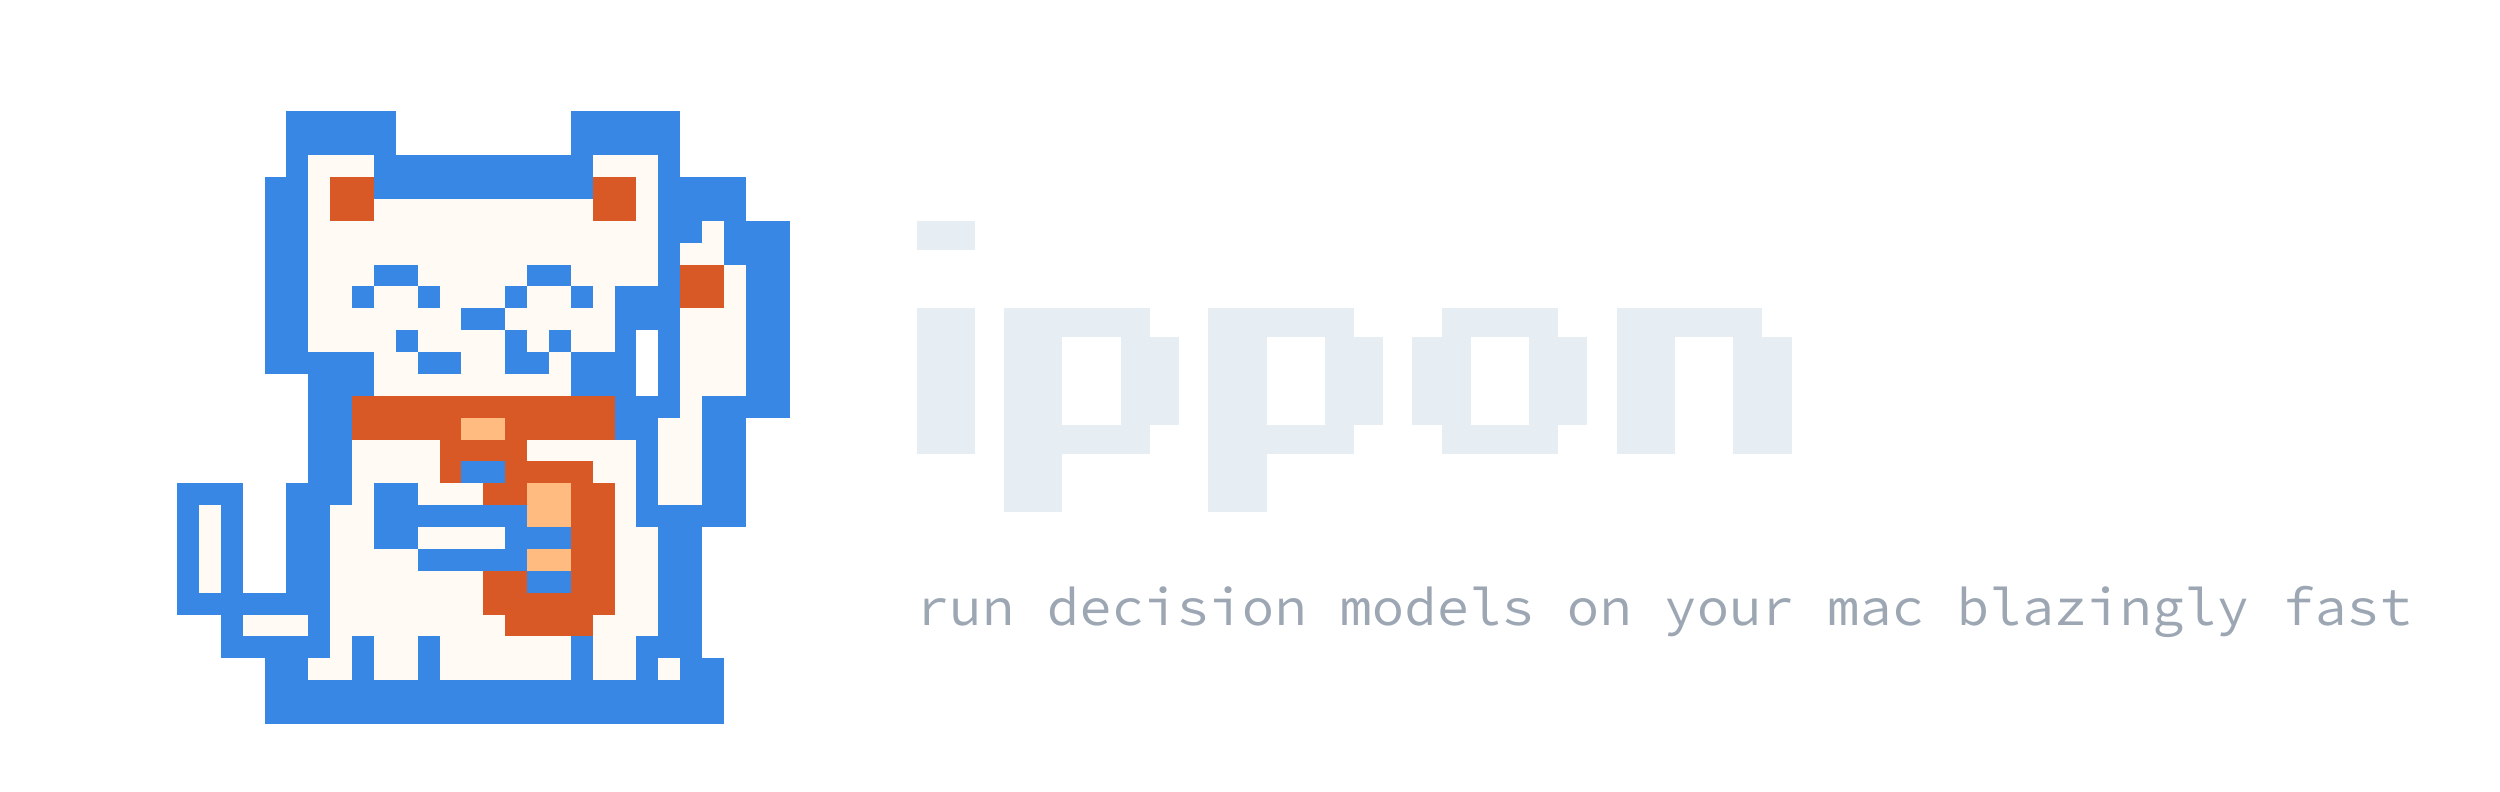
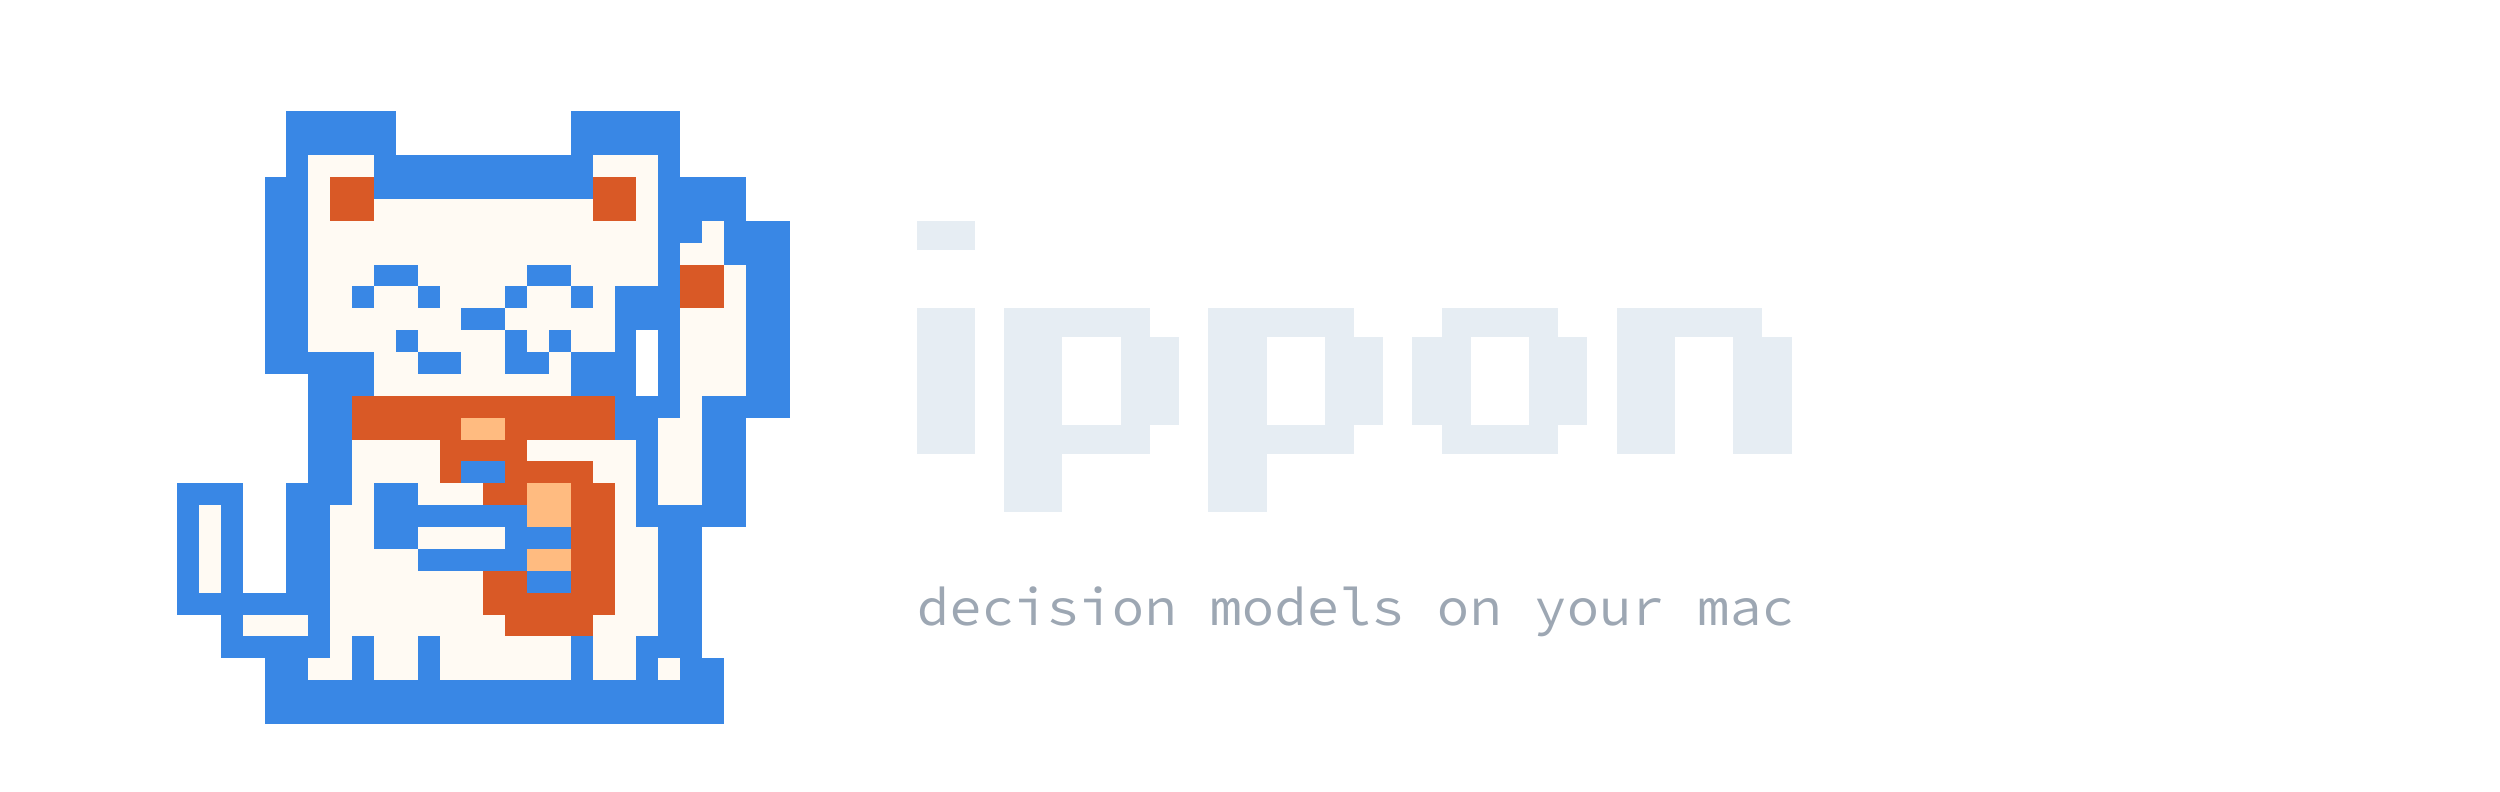
- <svg xmlns="http://www.w3.org/2000/svg" viewBox="0 0 1200 380" width="1200" height="380" role="img" aria-label="ippon: run decision models on your mac blazingly fast">
+ <svg xmlns="http://www.w3.org/2000/svg" viewBox="0 0 1200 380" width="1200" height="380" role="img" aria-label="ippon: decision models on your mac">
  <g transform="translate(64 22)">
    <g transform="scale(10.5)" shape-rendering="crispEdges">
      <g>
        <animateTransform attributeName="transform" type="rotate" values="0 16 30;0 16 30;-5 16 30;4 16 30;-2 16 30;0 16 30" keyTimes="0;0.7;0.78;0.86;0.93;1" dur="3.2s" repeatCount="indefinite" />
        <g fill="#3987e5">
          <path d="M7 3h5v2h8V3h5v10h-2v3h1v-5h-1V8h2V6h3v2h2v9h-2v5h-2v6h1v3H6v-3H4v-2H2v-6h3v5h2v-5h1v-5H6V6h1z" />
        </g>
        <g fill="#fffaf3">
          <path d="M8 5h3v2h10V5h3v6h-2v3h-2v2h-9v-2H8z" />
          <path d="M10 18h13v4h1v6h1v1H8v-1h1v-7h1z" />
          <path d="M25 9h1V8h1v2h1v6h-2v5h-2v-4h1z" />
          <rect x="3" y="21" width="1" height="4" />
          <rect x="5" y="26" width="3" height="1" />
        </g>
        <g fill="#d95926">
          <rect x="9" y="6" width="2" height="2" />
          <rect x="21" y="6" width="2" height="2" />
          <rect x="10" y="16" width="12" height="2" />
          <path d="M17 19h4v1h1v6h-1v1h-4v-1h-1v-6h1z" />
          <rect x="14" y="17" width="4" height="3" />
          <rect x="25" y="10" width="2" height="2" />
        </g>
        <g fill="#ffbb80">
          <rect x="18" y="20" width="2" height="5" />
          <rect x="15" y="17" width="2" height="1" />
        </g>
        <g fill="#3987e5">
          <path d="M10 11h1v-1h2v1h1v1h-1v-1h-2v1h-1z M17 11h1v-1h2v1h1v1h-1v-1h-2v1h-1z" />
          <rect x="15" y="12" width="2" height="1" />
          <path d="M14 14h1v1h-2v-1h-1v-1h1v1z M17 13h1v1h1v-1h1v1h-1v1h-2z" />
          <rect x="15" y="19" width="2" height="1" />
          <path d="M11 20h2v1h5v3h-5v-1h-2z" />
          <rect x="18" y="22" width="2" height="1" />
          <rect x="18" y="24" width="2" height="1" />
          <rect x="10" y="27" width="1" height="2" />
          <rect x="13" y="27" width="1" height="2" />
          <rect x="20" y="27" width="1" height="2" />
          <rect x="23" y="27" width="1" height="2" />
        </g>
        <rect x="13" y="22" width="4" height="1" fill="#fffaf3" />
      </g>
    </g>
  </g>
  <path transform="translate(440 106)" fill="#e6edf3" shape-rendering="crispEdges" d="M0 0h14v14h-14zM14 0h14v14h-14zM0 42h14v14h-14zM14 42h14v14h-14zM42 42h14v14h-14zM56 42h14v14h-14zM70 42h14v14h-14zM84 42h14v14h-14zM98 42h14v14h-14zM140 42h14v14h-14zM154 42h14v14h-14zM168 42h14v14h-14zM182 42h14v14h-14zM196 42h14v14h-14zM252 42h14v14h-14zM266 42h14v14h-14zM280 42h14v14h-14zM294 42h14v14h-14zM336 42h14v14h-14zM350 42h14v14h-14zM364 42h14v14h-14zM378 42h14v14h-14zM392 42h14v14h-14zM0 56h14v14h-14zM14 56h14v14h-14zM42 56h14v14h-14zM56 56h14v14h-14zM98 56h14v14h-14zM112 56h14v14h-14zM140 56h14v14h-14zM154 56h14v14h-14zM196 56h14v14h-14zM210 56h14v14h-14zM238 56h14v14h-14zM252 56h14v14h-14zM294 56h14v14h-14zM308 56h14v14h-14zM336 56h14v14h-14zM350 56h14v14h-14zM392 56h14v14h-14zM406 56h14v14h-14zM0 70h14v14h-14zM14 70h14v14h-14zM42 70h14v14h-14zM56 70h14v14h-14zM98 70h14v14h-14zM112 70h14v14h-14zM140 70h14v14h-14zM154 70h14v14h-14zM196 70h14v14h-14zM210 70h14v14h-14zM238 70h14v14h-14zM252 70h14v14h-14zM294 70h14v14h-14zM308 70h14v14h-14zM336 70h14v14h-14zM350 70h14v14h-14zM392 70h14v14h-14zM406 70h14v14h-14zM0 84h14v14h-14zM14 84h14v14h-14zM42 84h14v14h-14zM56 84h14v14h-14zM98 84h14v14h-14zM112 84h14v14h-14zM140 84h14v14h-14zM154 84h14v14h-14zM196 84h14v14h-14zM210 84h14v14h-14zM238 84h14v14h-14zM252 84h14v14h-14zM294 84h14v14h-14zM308 84h14v14h-14zM336 84h14v14h-14zM350 84h14v14h-14zM392 84h14v14h-14zM406 84h14v14h-14zM0 98h14v14h-14zM14 98h14v14h-14zM42 98h14v14h-14zM56 98h14v14h-14zM70 98h14v14h-14zM84 98h14v14h-14zM98 98h14v14h-14zM140 98h14v14h-14zM154 98h14v14h-14zM168 98h14v14h-14zM182 98h14v14h-14zM196 98h14v14h-14zM252 98h14v14h-14zM266 98h14v14h-14zM280 98h14v14h-14zM294 98h14v14h-14zM336 98h14v14h-14zM350 98h14v14h-14zM392 98h14v14h-14zM406 98h14v14h-14zM42 112h14v14h-14zM56 112h14v14h-14zM140 112h14v14h-14zM154 112h14v14h-14zM42 126h14v14h-14zM56 126h14v14h-14zM140 126h14v14h-14zM154 126h14v14h-14z" />
-   <path transform="translate(440 300)" fill="#9da7b3" d="M3.789 0.0V-12.638H5.565L5.755 -9.652H5.826Q6.811 -11.182 8.265 -12.066Q9.719 -12.95 11.455 -12.95Q12.168 -12.95 12.773 -12.832Q13.379 -12.714 13.958 -12.43L13.468 -10.593Q12.814 -10.824 12.344 -10.923Q11.875 -11.022 11.14 -11.022Q9.71 -11.022 8.388 -10.203Q7.066 -9.384 5.927 -7.401V0.0ZM21.986 0.312Q19.736 0.312 18.675 -0.991Q17.615 -2.295 17.615 -4.795V-12.638H19.753V-5.071Q19.753 -3.272 20.422 -2.409Q21.091 -1.545 22.665 -1.545Q23.763 -1.545 24.665 -2.095Q25.567 -2.644 26.603 -3.872V-12.638H28.742V0.0H26.975L26.795 -2.209H26.691Q25.737 -1.109 24.599 -0.398Q23.462 0.312 21.986 0.312ZM33.62 0.0V-12.638H35.387L35.567 -10.487H35.671Q36.665 -11.537 37.805 -12.244Q38.945 -12.95 40.424 -12.95Q42.664 -12.95 43.734 -11.647Q44.804 -10.344 44.804 -7.844V0.0H42.666V-7.567Q42.666 -9.366 41.988 -10.23Q41.309 -11.094 39.745 -11.094Q38.628 -11.094 37.749 -10.53Q36.87 -9.966 35.758 -8.824V0.0ZM69.435 0.312Q66.982 0.312 65.467 -1.422Q63.952 -3.157 63.952 -6.303Q63.952 -8.353 64.77 -9.841Q65.587 -11.329 66.901 -12.14Q68.215 -12.95 69.698 -12.95Q70.837 -12.95 71.749 -12.522Q72.661 -12.094 73.48 -11.322H73.551L73.442 -13.654V-18.523H75.58V0.0H73.813L73.633 -1.656H73.562Q72.787 -0.858 71.709 -0.273Q70.632 0.312 69.435 0.312ZM69.899 -1.488Q70.823 -1.488 71.712 -1.962Q72.601 -2.436 73.442 -3.377V-9.672Q72.591 -10.48 71.768 -10.816Q70.945 -11.151 70.115 -11.151Q69.027 -11.151 68.127 -10.548Q67.227 -9.945 66.694 -8.853Q66.162 -7.762 66.162 -6.322Q66.162 -4.054 67.155 -2.771Q68.148 -1.488 69.899 -1.488ZM86.58 0.312Q84.682 0.312 83.135 -0.468Q81.588 -1.248 80.678 -2.743Q79.768 -4.238 79.768 -6.344Q79.768 -8.398 80.678 -9.88Q81.588 -11.362 83.057 -12.155Q84.526 -12.948 86.216 -12.948Q88.036 -12.948 89.323 -12.207Q90.61 -11.466 91.299 -10.14Q91.988 -8.814 91.988 -7.02Q91.988 -6.656 91.962 -6.318Q91.936 -5.98 91.884 -5.72H81.198V-7.384H90.61L90.064 -6.786Q90.064 -9.022 89.037 -10.14Q88.01 -11.258 86.268 -11.258Q85.098 -11.258 84.097 -10.686Q83.096 -10.114 82.498 -9.022Q81.9 -7.93 81.9 -6.344Q81.9 -4.706 82.55 -3.614Q83.2 -2.522 84.318 -1.963Q85.436 -1.404 86.84 -1.404Q87.984 -1.404 88.907 -1.729Q89.83 -2.054 90.688 -2.6L91.468 -1.196Q90.532 -0.572 89.323 -0.13Q88.114 0.312 86.58 0.312ZM102.591 0.312Q100.619 0.312 99.05 -0.469Q97.481 -1.251 96.577 -2.731Q95.672 -4.211 95.672 -6.303Q95.672 -8.412 96.64 -9.9Q97.607 -11.388 99.209 -12.169Q100.812 -12.95 102.715 -12.95Q104.282 -12.95 105.421 -12.409Q106.56 -11.867 107.333 -11.103L106.258 -9.727Q105.481 -10.402 104.647 -10.786Q103.813 -11.17 102.811 -11.17Q101.356 -11.17 100.24 -10.558Q99.125 -9.946 98.503 -8.849Q97.882 -7.751 97.882 -6.303Q97.882 -4.855 98.49 -3.765Q99.099 -2.676 100.2 -2.072Q101.301 -1.468 102.753 -1.468Q103.929 -1.468 104.903 -1.93Q105.876 -2.391 106.658 -3.053L107.604 -1.659Q106.573 -0.736 105.289 -0.212Q104.006 0.312 102.591 0.312ZM117.416 0.0V-10.894H111.54V-12.636H119.548V0.0ZM118.243 -15.294Q117.52 -15.294 117.027 -15.746Q116.533 -16.198 116.533 -16.941Q116.533 -17.7 117.027 -18.153Q117.52 -18.607 118.243 -18.607Q118.981 -18.607 119.467 -18.153Q119.952 -17.7 119.952 -16.941Q119.952 -16.198 119.467 -15.746Q118.981 -15.294 118.243 -15.294ZM132.866 0.312Q131.021 0.312 129.412 -0.281Q127.803 -0.874 126.653 -1.664L127.638 -3.073Q128.728 -2.295 130.05 -1.824Q131.371 -1.354 133.128 -1.354Q134.726 -1.354 135.522 -1.944Q136.318 -2.535 136.318 -3.317Q136.318 -3.682 136.175 -4.003Q136.032 -4.323 135.633 -4.604Q135.234 -4.886 134.45 -5.142Q133.665 -5.399 132.373 -5.663Q129.909 -6.179 128.664 -7.066Q127.42 -7.954 127.42 -9.363Q127.42 -10.893 128.751 -11.922Q130.083 -12.95 132.687 -12.95Q134.123 -12.95 135.475 -12.472Q136.828 -11.994 137.769 -11.328L136.746 -9.957Q135.864 -10.572 134.78 -10.928Q133.696 -11.285 132.501 -11.285Q131.412 -11.285 130.776 -11.034Q130.14 -10.784 129.856 -10.368Q129.572 -9.953 129.572 -9.472Q129.572 -8.662 130.449 -8.21Q131.327 -7.758 133.262 -7.345Q135.36 -6.903 136.489 -6.364Q137.619 -5.825 138.045 -5.124Q138.47 -4.422 138.47 -3.445Q138.47 -2.42 137.823 -1.569Q137.176 -0.717 135.924 -0.202Q134.672 0.312 132.866 0.312ZM148.616 0.0V-10.894H142.74V-12.636H150.748V0.0ZM149.443 -15.294Q148.72 -15.294 148.227 -15.746Q147.733 -16.198 147.733 -16.941Q147.733 -17.7 148.227 -18.153Q148.72 -18.607 149.443 -18.607Q150.181 -18.607 150.667 -18.153Q151.152 -17.7 151.152 -16.941Q151.152 -16.198 150.667 -15.746Q150.181 -15.294 149.443 -15.294ZM163.8 0.312Q162.133 0.312 160.714 -0.469Q159.295 -1.251 158.424 -2.731Q157.552 -4.211 157.552 -6.303Q157.552 -8.412 158.424 -9.9Q159.295 -11.388 160.714 -12.169Q162.133 -12.95 163.8 -12.95Q165.467 -12.95 166.886 -12.169Q168.305 -11.388 169.176 -9.9Q170.048 -8.412 170.048 -6.303Q170.048 -4.211 169.176 -2.731Q168.305 -1.251 166.886 -0.469Q165.467 0.312 163.8 0.312ZM163.8 -1.468Q165.014 -1.468 165.926 -2.072Q166.837 -2.676 167.338 -3.765Q167.838 -4.855 167.838 -6.303Q167.838 -7.751 167.338 -8.849Q166.837 -9.946 165.926 -10.558Q165.014 -11.17 163.8 -11.17Q162.586 -11.17 161.682 -10.558Q160.779 -9.946 160.27 -8.849Q159.762 -7.751 159.762 -6.303Q159.762 -4.855 160.27 -3.765Q160.779 -2.676 161.682 -2.072Q162.586 -1.468 163.8 -1.468ZM174.02 0.0V-12.638H175.787L175.967 -10.487H176.071Q177.065 -11.537 178.205 -12.244Q179.345 -12.95 180.824 -12.95Q183.064 -12.95 184.134 -11.647Q185.204 -10.344 185.204 -7.844V0.0H183.066V-7.567Q183.066 -9.366 182.388 -10.23Q181.709 -11.094 180.145 -11.094Q179.028 -11.094 178.149 -10.53Q177.27 -9.966 176.158 -8.824V0.0ZM204.308 0.0V-12.636H206.024L206.206 -10.972H206.258Q206.752 -11.856 207.402 -12.402Q208.052 -12.948 209.144 -12.948Q210.08 -12.948 210.678 -12.402Q211.276 -11.856 211.536 -10.764Q212.082 -11.778 212.745 -12.363Q213.408 -12.948 214.5 -12.948Q215.826 -12.948 216.567 -11.947Q217.308 -10.946 217.308 -9.048V0.0H215.176V-8.892Q215.176 -11.102 213.824 -11.102Q213.174 -11.102 212.745 -10.621Q212.316 -10.14 211.796 -9.152V0.0H209.82V-8.892Q209.82 -9.984 209.521 -10.543Q209.222 -11.102 208.52 -11.102Q207.87 -11.102 207.389 -10.621Q206.908 -10.14 206.44 -9.152V0.0ZM226.2 0.312Q224.533 0.312 223.114 -0.469Q221.695 -1.251 220.824 -2.731Q219.952 -4.211 219.952 -6.303Q219.952 -8.412 220.824 -9.9Q221.695 -11.388 223.114 -12.169Q224.533 -12.95 226.2 -12.95Q227.867 -12.95 229.286 -12.169Q230.705 -11.388 231.576 -9.9Q232.448 -8.412 232.448 -6.303Q232.448 -4.211 231.576 -2.731Q230.705 -1.251 229.286 -0.469Q227.867 0.312 226.2 0.312ZM226.2 -1.468Q227.414 -1.468 228.326 -2.072Q229.237 -2.676 229.738 -3.765Q230.238 -4.855 230.238 -6.303Q230.238 -7.751 229.738 -8.849Q229.237 -9.946 228.326 -10.558Q227.414 -11.17 226.2 -11.17Q224.986 -11.17 224.082 -10.558Q223.179 -9.946 222.67 -8.849Q222.162 -7.751 222.162 -6.303Q222.162 -4.855 222.67 -3.765Q223.179 -2.676 224.082 -2.072Q224.986 -1.468 226.2 -1.468ZM241.035 0.312Q238.582 0.312 237.067 -1.422Q235.552 -3.157 235.552 -6.303Q235.552 -8.353 236.37 -9.841Q237.187 -11.329 238.501 -12.14Q239.815 -12.95 241.298 -12.95Q242.437 -12.95 243.349 -12.522Q244.261 -12.094 245.08 -11.322H245.151L245.042 -13.654V-18.523H247.18V0.0H245.413L245.233 -1.656H245.162Q244.387 -0.858 243.309 -0.273Q242.232 0.312 241.035 0.312ZM241.499 -1.488Q242.423 -1.488 243.312 -1.962Q244.201 -2.436 245.042 -3.377V-9.672Q244.191 -10.48 243.368 -10.816Q242.545 -11.151 241.715 -11.151Q240.627 -11.151 239.727 -10.548Q238.827 -9.945 238.294 -8.853Q237.762 -7.762 237.762 -6.322Q237.762 -4.054 238.755 -2.771Q239.748 -1.488 241.499 -1.488ZM258.18 0.312Q256.282 0.312 254.735 -0.468Q253.188 -1.248 252.278 -2.743Q251.368 -4.238 251.368 -6.344Q251.368 -8.398 252.278 -9.88Q253.188 -11.362 254.657 -12.155Q256.126 -12.948 257.816 -12.948Q259.636 -12.948 260.923 -12.207Q262.21 -11.466 262.899 -10.14Q263.588 -8.814 263.588 -7.02Q263.588 -6.656 263.562 -6.318Q263.536 -5.98 263.484 -5.72H252.798V-7.384H262.21L261.664 -6.786Q261.664 -9.022 260.637 -10.14Q259.61 -11.258 257.868 -11.258Q256.698 -11.258 255.697 -10.686Q254.696 -10.114 254.098 -9.022Q253.5 -7.93 253.5 -6.344Q253.5 -4.706 254.15 -3.614Q254.8 -2.522 255.918 -1.963Q257.036 -1.404 258.44 -1.404Q259.584 -1.404 260.507 -1.729Q261.43 -2.054 262.288 -2.6L263.068 -1.196Q262.132 -0.572 260.923 -0.13Q259.714 0.312 258.18 0.312ZM275.756 0.312Q273.754 0.312 272.688 -0.845Q271.622 -2.002 271.622 -4.238V-16.77H267.306V-18.512H273.754V-4.082Q273.754 -2.704 274.43 -2.08Q275.106 -1.456 276.224 -1.456Q276.77 -1.456 277.342 -1.599Q277.914 -1.742 278.616 -2.054L279.162 -0.442Q278.304 -0.13 277.55 0.091Q276.796 0.312 275.756 0.312ZM288.866 0.312Q287.021 0.312 285.412 -0.281Q283.803 -0.874 282.653 -1.664L283.638 -3.073Q284.728 -2.295 286.05 -1.824Q287.371 -1.354 289.128 -1.354Q290.726 -1.354 291.522 -1.944Q292.318 -2.535 292.318 -3.317Q292.318 -3.682 292.175 -4.003Q292.032 -4.323 291.633 -4.604Q291.234 -4.886 290.45 -5.142Q289.665 -5.399 288.373 -5.663Q285.909 -6.179 284.664 -7.066Q283.42 -7.954 283.42 -9.363Q283.42 -10.893 284.751 -11.922Q286.083 -12.95 288.687 -12.95Q290.123 -12.95 291.475 -12.472Q292.828 -11.994 293.769 -11.328L292.746 -9.957Q291.864 -10.572 290.78 -10.928Q289.696 -11.285 288.501 -11.285Q287.412 -11.285 286.776 -11.034Q286.14 -10.784 285.856 -10.368Q285.572 -9.953 285.572 -9.472Q285.572 -8.662 286.449 -8.21Q287.327 -7.758 289.262 -7.345Q291.36 -6.903 292.489 -6.364Q293.619 -5.825 294.045 -5.124Q294.47 -4.422 294.47 -3.445Q294.47 -2.42 293.823 -1.569Q293.176 -0.717 291.924 -0.202Q290.672 0.312 288.866 0.312ZM319.8 0.312Q318.133 0.312 316.714 -0.469Q315.295 -1.251 314.424 -2.731Q313.552 -4.211 313.552 -6.303Q313.552 -8.412 314.424 -9.9Q315.295 -11.388 316.714 -12.169Q318.133 -12.95 319.8 -12.95Q321.467 -12.95 322.886 -12.169Q324.305 -11.388 325.176 -9.9Q326.048 -8.412 326.048 -6.303Q326.048 -4.211 325.176 -2.731Q324.305 -1.251 322.886 -0.469Q321.467 0.312 319.8 0.312ZM319.8 -1.468Q321.014 -1.468 321.926 -2.072Q322.837 -2.676 323.338 -3.765Q323.838 -4.855 323.838 -6.303Q323.838 -7.751 323.338 -8.849Q322.837 -9.946 321.926 -10.558Q321.014 -11.17 319.8 -11.17Q318.586 -11.17 317.682 -10.558Q316.779 -9.946 316.27 -8.849Q315.762 -7.751 315.762 -6.303Q315.762 -4.855 316.27 -3.765Q316.779 -2.676 317.682 -2.072Q318.586 -1.468 319.8 -1.468ZM330.02 0.0V-12.638H331.787L331.967 -10.487H332.071Q333.065 -11.537 334.205 -12.244Q335.345 -12.95 336.824 -12.95Q339.064 -12.95 340.134 -11.647Q341.204 -10.344 341.204 -7.844V0.0H339.066V-7.567Q339.066 -9.366 338.388 -10.23Q337.709 -11.094 336.145 -11.094Q335.028 -11.094 334.149 -10.53Q333.27 -9.966 332.158 -8.824V0.0ZM362.211 5.447Q361.778 5.447 361.323 5.369Q360.869 5.291 360.542 5.187L360.993 3.483Q361.237 3.561 361.537 3.616Q361.836 3.672 362.127 3.672Q363.462 3.672 364.292 2.897Q365.123 2.122 365.596 0.958L365.969 0.025L360.081 -12.638H362.234L365.335 -5.642Q365.69 -4.804 366.091 -3.854Q366.492 -2.904 366.883 -1.986H366.987Q367.32 -2.875 367.676 -3.835Q368.033 -4.795 368.352 -5.642L371.095 -12.638H373.138L367.56 1.041Q367.097 2.29 366.393 3.289Q365.689 4.289 364.669 4.868Q363.648 5.447 362.211 5.447ZM382.2 0.312Q380.533 0.312 379.114 -0.469Q377.695 -1.251 376.824 -2.731Q375.952 -4.211 375.952 -6.303Q375.952 -8.412 376.824 -9.9Q377.695 -11.388 379.114 -12.169Q380.533 -12.95 382.2 -12.95Q383.867 -12.95 385.286 -12.169Q386.705 -11.388 387.576 -9.9Q388.448 -8.412 388.448 -6.303Q388.448 -4.211 387.576 -2.731Q386.705 -1.251 385.286 -0.469Q383.867 0.312 382.2 0.312ZM382.2 -1.468Q383.414 -1.468 384.326 -2.072Q385.237 -2.676 385.738 -3.765Q386.238 -4.855 386.238 -6.303Q386.238 -7.751 385.738 -8.849Q385.237 -9.946 384.326 -10.558Q383.414 -11.17 382.2 -11.17Q380.986 -11.17 380.082 -10.558Q379.179 -9.946 378.67 -8.849Q378.162 -7.751 378.162 -6.303Q378.162 -4.855 378.67 -3.765Q379.179 -2.676 380.082 -2.072Q380.986 -1.468 382.2 -1.468ZM396.386 0.312Q394.136 0.312 393.075 -0.991Q392.015 -2.295 392.015 -4.795V-12.638H394.153V-5.071Q394.153 -3.272 394.822 -2.409Q395.491 -1.545 397.065 -1.545Q398.163 -1.545 399.065 -2.095Q399.967 -2.644 401.003 -3.872V-12.638H403.142V0.0H401.375L401.195 -2.209H401.091Q400.137 -1.109 398.999 -0.398Q397.862 0.312 396.386 0.312ZM409.389 0.0V-12.638H411.165L411.355 -9.652H411.426Q412.411 -11.182 413.865 -12.066Q415.319 -12.95 417.055 -12.95Q417.768 -12.95 418.373 -12.832Q418.979 -12.714 419.558 -12.43L419.068 -10.593Q418.414 -10.824 417.944 -10.923Q417.475 -11.022 416.74 -11.022Q415.31 -11.022 413.988 -10.203Q412.666 -9.384 411.527 -7.401V0.0ZM438.308 0.0V-12.636H440.024L440.206 -10.972H440.258Q440.752 -11.856 441.402 -12.402Q442.052 -12.948 443.144 -12.948Q444.08 -12.948 444.678 -12.402Q445.276 -11.856 445.536 -10.764Q446.082 -11.778 446.745 -12.363Q447.408 -12.948 448.5 -12.948Q449.826 -12.948 450.567 -11.947Q451.308 -10.946 451.308 -9.048V0.0H449.176V-8.892Q449.176 -11.102 447.824 -11.102Q447.174 -11.102 446.745 -10.621Q446.316 -10.14 445.796 -9.152V0.0H443.82V-8.892Q443.82 -9.984 443.521 -10.543Q443.222 -11.102 442.52 -11.102Q441.87 -11.102 441.389 -10.621Q440.908 -10.14 440.44 -9.152V0.0ZM458.805 0.312Q457.617 0.312 456.64 -0.116Q455.663 -0.543 455.079 -1.346Q454.494 -2.149 454.494 -3.281Q454.494 -5.399 456.634 -6.507Q458.774 -7.615 463.663 -7.997Q463.635 -8.859 463.306 -9.585Q462.978 -10.312 462.256 -10.75Q461.534 -11.189 460.313 -11.189Q459.487 -11.189 458.694 -10.965Q457.9 -10.742 457.189 -10.388Q456.478 -10.034 455.879 -9.67L455.042 -11.136Q455.685 -11.55 456.575 -11.973Q457.466 -12.396 458.514 -12.673Q459.562 -12.95 460.671 -12.95Q462.402 -12.95 463.537 -12.305Q464.672 -11.66 465.237 -10.494Q465.802 -9.327 465.802 -7.754V0.0H464.035L463.855 -1.714H463.783Q462.739 -0.896 461.441 -0.292Q460.142 0.312 458.805 0.312ZM459.373 -1.411Q460.449 -1.411 461.517 -1.899Q462.585 -2.387 463.663 -3.286V-6.594Q460.96 -6.377 459.412 -5.954Q457.864 -5.531 457.226 -4.9Q456.589 -4.268 456.589 -3.432Q456.589 -2.718 456.983 -2.267Q457.378 -1.816 458.01 -1.614Q458.642 -1.411 459.373 -1.411ZM476.991 0.312Q475.019 0.312 473.45 -0.469Q471.881 -1.251 470.977 -2.731Q470.072 -4.211 470.072 -6.303Q470.072 -8.412 471.04 -9.9Q472.007 -11.388 473.609 -12.169Q475.212 -12.95 477.115 -12.95Q478.682 -12.95 479.821 -12.409Q480.96 -11.867 481.733 -11.103L480.658 -9.727Q479.881 -10.402 479.047 -10.786Q478.213 -11.17 477.211 -11.17Q475.756 -11.17 474.64 -10.558Q473.525 -9.946 472.903 -8.849Q472.282 -7.751 472.282 -6.303Q472.282 -4.855 472.89 -3.765Q473.499 -2.676 474.6 -2.072Q475.701 -1.468 477.153 -1.468Q478.329 -1.468 479.303 -1.93Q480.276 -2.391 481.058 -3.053L482.004 -1.659Q480.973 -0.736 479.689 -0.212Q478.406 0.312 476.991 0.312ZM507.529 0.312Q506.596 0.312 505.541 -0.142Q504.485 -0.595 503.6 -1.404H503.529L503.329 0.0H501.62V-18.523H503.758V-13.457L503.668 -11.026H503.739Q504.613 -11.897 505.745 -12.424Q506.878 -12.95 507.992 -12.95Q509.709 -12.95 510.874 -12.156Q512.04 -11.362 512.644 -9.917Q513.248 -8.473 513.248 -6.52Q513.248 -4.367 512.447 -2.838Q511.645 -1.31 510.343 -0.499Q509.041 0.312 507.529 0.312ZM507.17 -1.488Q508.274 -1.488 509.148 -2.087Q510.022 -2.687 510.53 -3.809Q511.038 -4.931 511.038 -6.492Q511.038 -7.886 510.669 -8.935Q510.3 -9.985 509.523 -10.568Q508.745 -11.151 507.471 -11.151Q506.622 -11.151 505.671 -10.696Q504.719 -10.242 503.758 -9.262V-2.966Q504.651 -2.168 505.574 -1.828Q506.498 -1.488 507.17 -1.488ZM525.356 0.312Q523.354 0.312 522.288 -0.845Q521.222 -2.002 521.222 -4.238V-16.77H516.906V-18.512H523.354V-4.082Q523.354 -2.704 524.03 -2.08Q524.706 -1.456 525.824 -1.456Q526.37 -1.456 526.942 -1.599Q527.514 -1.742 528.216 -2.054L528.762 -0.442Q527.904 -0.13 527.15 0.091Q526.396 0.312 525.356 0.312ZM536.805 0.312Q535.617 0.312 534.64 -0.116Q533.663 -0.543 533.079 -1.346Q532.494 -2.149 532.494 -3.281Q532.494 -5.399 534.634 -6.507Q536.774 -7.615 541.663 -7.997Q541.635 -8.859 541.306 -9.585Q540.978 -10.312 540.256 -10.75Q539.534 -11.189 538.313 -11.189Q537.487 -11.189 536.694 -10.965Q535.9 -10.742 535.189 -10.388Q534.478 -10.034 533.879 -9.67L533.042 -11.136Q533.685 -11.55 534.575 -11.973Q535.466 -12.396 536.514 -12.673Q537.562 -12.95 538.671 -12.95Q540.402 -12.95 541.537 -12.305Q542.672 -11.66 543.237 -10.494Q543.802 -9.327 543.802 -7.754V0.0H542.035L541.855 -1.714H541.783Q540.739 -0.896 539.441 -0.292Q538.142 0.312 536.805 0.312ZM537.373 -1.411Q538.449 -1.411 539.517 -1.899Q540.585 -2.387 541.663 -3.286V-6.594Q538.96 -6.377 537.412 -5.954Q535.864 -5.531 535.226 -4.9Q534.589 -4.268 534.589 -3.432Q534.589 -2.718 534.983 -2.267Q535.378 -1.816 536.01 -1.614Q536.642 -1.411 537.373 -1.411ZM547.853 0.0V-1.143L556.495 -10.896H548.811V-12.638H559.561V-11.495L550.9 -1.742H559.815V0.0ZM569.816 0.0V-10.894H563.94V-12.636H571.948V0.0ZM570.643 -15.294Q569.92 -15.294 569.427 -15.746Q568.933 -16.198 568.933 -16.941Q568.933 -17.7 569.427 -18.153Q569.92 -18.607 570.643 -18.607Q571.381 -18.607 571.867 -18.153Q572.352 -17.7 572.352 -16.941Q572.352 -16.198 571.867 -15.746Q571.381 -15.294 570.643 -15.294ZM579.62 0.0V-12.638H581.387L581.567 -10.487H581.671Q582.665 -11.537 583.805 -12.244Q584.945 -12.95 586.424 -12.95Q588.664 -12.95 589.734 -11.647Q590.804 -10.344 590.804 -7.844V0.0H588.666V-7.567Q588.666 -9.366 587.988 -10.23Q587.309 -11.094 585.745 -11.094Q584.628 -11.094 583.749 -10.53Q582.87 -9.966 581.758 -8.824V0.0ZM600.496 5.824Q598.65 5.824 597.35 5.408Q596.05 4.992 595.361 4.212Q594.672 3.432 594.672 2.314Q594.672 1.56 595.205 0.819Q595.738 0.078 596.752 -0.494V-0.598Q596.258 -0.884 595.855 -1.378Q595.452 -1.872 595.452 -2.678Q595.452 -3.276 595.842 -3.913Q596.232 -4.55 596.96 -5.044V-5.148Q596.31 -5.642 595.855 -6.474Q595.4 -7.306 595.4 -8.424Q595.4 -9.802 596.089 -10.816Q596.778 -11.83 597.909 -12.389Q599.04 -12.948 600.366 -12.948Q601.432 -12.948 602.238 -12.636H607.464V-10.894H604.188Q604.63 -10.452 604.942 -9.776Q605.254 -9.1 605.254 -8.346Q605.254 -6.994 604.604 -6.019Q603.954 -5.044 602.849 -4.524Q601.744 -4.004 600.366 -4.004Q599.872 -4.004 599.313 -4.121Q598.754 -4.238 598.234 -4.472Q597.766 -4.186 597.506 -3.822Q597.246 -3.458 597.246 -3.016Q597.246 -2.288 597.935 -1.924Q598.624 -1.56 599.872 -1.56H602.706Q605.15 -1.56 606.333 -0.884Q607.516 -0.208 607.516 1.404Q607.516 2.574 606.658 3.588Q605.8 4.602 604.227 5.213Q602.654 5.824 600.496 5.824ZM600.366 -5.434Q601.172 -5.434 601.835 -5.798Q602.498 -6.162 602.888 -6.838Q603.278 -7.514 603.278 -8.424Q603.278 -9.308 602.888 -9.971Q602.498 -10.634 601.835 -11.011Q601.172 -11.388 600.366 -11.388Q599.586 -11.388 598.923 -11.011Q598.26 -10.634 597.857 -9.971Q597.454 -9.308 597.454 -8.424Q597.454 -7.514 597.857 -6.838Q598.26 -6.162 598.923 -5.798Q599.586 -5.434 600.366 -5.434ZM600.652 4.264Q602.134 4.264 603.2 3.9Q604.266 3.536 604.838 2.964Q605.41 2.392 605.41 1.742Q605.41 0.832 604.695 0.52Q603.98 0.208 602.524 0.208H600.054Q599.508 0.208 599.027 0.156Q598.546 0.104 598.13 0.0Q597.246 0.494 596.882 1.027Q596.518 1.56 596.518 2.106Q596.518 3.094 597.571 3.679Q598.624 4.264 600.652 4.264ZM618.956 0.312Q616.954 0.312 615.888 -0.845Q614.822 -2.002 614.822 -4.238V-16.77H610.506V-18.512H616.954V-4.082Q616.954 -2.704 617.63 -2.08Q618.306 -1.456 619.424 -1.456Q619.97 -1.456 620.542 -1.599Q621.114 -1.742 621.816 -2.054L622.362 -0.442Q621.504 -0.13 620.75 0.091Q619.996 0.312 618.956 0.312ZM627.411 5.447Q626.978 5.447 626.523 5.369Q626.069 5.291 625.742 5.187L626.193 3.483Q626.437 3.561 626.737 3.616Q627.036 3.672 627.327 3.672Q628.662 3.672 629.492 2.897Q630.323 2.122 630.796 0.958L631.169 0.025L625.281 -12.638H627.434L630.535 -5.642Q630.89 -4.804 631.291 -3.854Q631.692 -2.904 632.083 -1.986H632.187Q632.52 -2.875 632.876 -3.835Q633.233 -4.795 633.552 -5.642L636.295 -12.638H638.338L632.76 1.041Q632.297 2.29 631.593 3.289Q630.889 4.289 629.869 4.868Q628.848 5.447 627.411 5.447ZM661.504 0.0V-13.709Q661.504 -15.247 662.054 -16.404Q662.604 -17.56 663.724 -18.198Q664.845 -18.835 666.583 -18.835Q667.523 -18.835 668.426 -18.655Q669.33 -18.475 670.225 -18.094L669.722 -16.494Q668.962 -16.85 668.294 -16.971Q667.627 -17.093 666.793 -17.093Q665.112 -17.093 664.361 -16.209Q663.609 -15.324 663.609 -13.775V0.0ZM657.88 -10.896V-12.515L661.561 -12.638H668.901V-10.896ZM677.205 0.312Q676.017 0.312 675.04 -0.116Q674.063 -0.543 673.479 -1.346Q672.894 -2.149 672.894 -3.281Q672.894 -5.399 675.034 -6.507Q677.174 -7.615 682.063 -7.997Q682.035 -8.859 681.706 -9.585Q681.378 -10.312 680.656 -10.75Q679.934 -11.189 678.713 -11.189Q677.887 -11.189 677.094 -10.965Q676.3 -10.742 675.589 -10.388Q674.878 -10.034 674.279 -9.67L673.442 -11.136Q674.085 -11.55 674.975 -11.973Q675.866 -12.396 676.914 -12.673Q677.962 -12.95 679.071 -12.95Q680.802 -12.95 681.937 -12.305Q683.072 -11.66 683.637 -10.494Q684.202 -9.327 684.202 -7.754V0.0H682.435L682.255 -1.714H682.183Q681.139 -0.896 679.841 -0.292Q678.542 0.312 677.205 0.312ZM677.773 -1.411Q678.849 -1.411 679.917 -1.899Q680.985 -2.387 682.063 -3.286V-6.594Q679.36 -6.377 677.812 -5.954Q676.264 -5.531 675.626 -4.9Q674.989 -4.268 674.989 -3.432Q674.989 -2.718 675.383 -2.267Q675.778 -1.816 676.41 -1.614Q677.042 -1.411 677.773 -1.411ZM694.466 0.312Q692.621 0.312 691.012 -0.281Q689.403 -0.874 688.253 -1.664L689.238 -3.073Q690.328 -2.295 691.65 -1.824Q692.971 -1.354 694.728 -1.354Q696.326 -1.354 697.122 -1.944Q697.918 -2.535 697.918 -3.317Q697.918 -3.682 697.775 -4.003Q697.632 -4.323 697.233 -4.604Q696.834 -4.886 696.05 -5.142Q695.265 -5.399 693.973 -5.663Q691.509 -6.179 690.264 -7.066Q689.02 -7.954 689.02 -9.363Q689.02 -10.893 690.351 -11.922Q691.683 -12.95 694.287 -12.95Q695.723 -12.95 697.075 -12.472Q698.428 -11.994 699.369 -11.328L698.346 -9.957Q697.464 -10.572 696.38 -10.928Q695.296 -11.285 694.101 -11.285Q693.012 -11.285 692.376 -11.034Q691.74 -10.784 691.456 -10.368Q691.172 -9.953 691.172 -9.472Q691.172 -8.662 692.049 -8.21Q692.927 -7.758 694.862 -7.345Q696.96 -6.903 698.089 -6.364Q699.219 -5.825 699.645 -5.124Q700.07 -4.422 700.07 -3.445Q700.07 -2.42 699.423 -1.569Q698.776 -0.717 697.524 -0.202Q696.272 0.312 694.466 0.312ZM712.244 0.312Q710.398 0.312 709.332 -0.351Q708.266 -1.014 707.811 -2.184Q707.356 -3.354 707.356 -4.914V-10.894H703.794V-12.506L707.434 -12.636L707.72 -16.692H709.488V-12.636H715.702V-10.894H709.488V-4.888Q709.488 -3.77 709.774 -2.99Q710.06 -2.21 710.762 -1.82Q711.464 -1.43 712.686 -1.43Q713.596 -1.43 714.324 -1.586Q715.052 -1.742 715.728 -2.002L716.196 -0.442Q715.338 -0.13 714.389 0.091Q713.44 0.312 712.244 0.312Z" />
+   <path transform="translate(440 300)" fill="#9da7b3" d="M7.035 0.312Q4.582 0.312 3.067 -1.422Q1.552 -3.157 1.552 -6.303Q1.552 -8.353 2.37 -9.841Q3.187 -11.329 4.501 -12.14Q5.815 -12.95 7.298 -12.95Q8.437 -12.95 9.349 -12.522Q10.261 -12.094 11.08 -11.322H11.151L11.042 -13.654V-18.523H13.18V0.0H11.413L11.233 -1.656H11.162Q10.387 -0.858 9.309 -0.273Q8.232 0.312 7.035 0.312ZM7.499 -1.488Q8.423 -1.488 9.312 -1.962Q10.201 -2.436 11.042 -3.377V-9.672Q10.191 -10.48 9.368 -10.816Q8.545 -11.151 7.715 -11.151Q6.627 -11.151 5.727 -10.548Q4.827 -9.945 4.294 -8.853Q3.762 -7.762 3.762 -6.322Q3.762 -4.054 4.755 -2.771Q5.748 -1.488 7.499 -1.488ZM24.18 0.312Q22.282 0.312 20.735 -0.468Q19.188 -1.248 18.278 -2.743Q17.368 -4.238 17.368 -6.344Q17.368 -8.398 18.278 -9.88Q19.188 -11.362 20.657 -12.155Q22.126 -12.948 23.816 -12.948Q25.636 -12.948 26.923 -12.207Q28.21 -11.466 28.899 -10.14Q29.588 -8.814 29.588 -7.02Q29.588 -6.656 29.562 -6.318Q29.536 -5.98 29.484 -5.72H18.798V-7.384H28.21L27.664 -6.786Q27.664 -9.022 26.637 -10.14Q25.61 -11.258 23.868 -11.258Q22.698 -11.258 21.697 -10.686Q20.696 -10.114 20.098 -9.022Q19.5 -7.93 19.5 -6.344Q19.5 -4.706 20.15 -3.614Q20.8 -2.522 21.918 -1.963Q23.036 -1.404 24.44 -1.404Q25.584 -1.404 26.507 -1.729Q27.43 -2.054 28.288 -2.6L29.068 -1.196Q28.132 -0.572 26.923 -0.13Q25.714 0.312 24.18 0.312ZM40.191 0.312Q38.219 0.312 36.65 -0.469Q35.081 -1.251 34.177 -2.731Q33.272 -4.211 33.272 -6.303Q33.272 -8.412 34.24 -9.9Q35.207 -11.388 36.809 -12.169Q38.412 -12.95 40.315 -12.95Q41.882 -12.95 43.021 -12.409Q44.16 -11.867 44.933 -11.103L43.858 -9.727Q43.081 -10.402 42.247 -10.786Q41.413 -11.17 40.411 -11.17Q38.956 -11.17 37.84 -10.558Q36.725 -9.946 36.103 -8.849Q35.482 -7.751 35.482 -6.303Q35.482 -4.855 36.09 -3.765Q36.699 -2.676 37.8 -2.072Q38.901 -1.468 40.353 -1.468Q41.529 -1.468 42.503 -1.93Q43.476 -2.391 44.258 -3.053L45.204 -1.659Q44.173 -0.736 42.889 -0.212Q41.606 0.312 40.191 0.312ZM55.016 0.0V-10.894H49.14V-12.636H57.148V0.0ZM55.843 -15.294Q55.12 -15.294 54.627 -15.746Q54.133 -16.198 54.133 -16.941Q54.133 -17.7 54.627 -18.153Q55.12 -18.607 55.843 -18.607Q56.581 -18.607 57.067 -18.153Q57.552 -17.7 57.552 -16.941Q57.552 -16.198 57.067 -15.746Q56.581 -15.294 55.843 -15.294ZM70.466 0.312Q68.621 0.312 67.012 -0.281Q65.403 -0.874 64.253 -1.664L65.238 -3.073Q66.328 -2.295 67.65 -1.824Q68.971 -1.354 70.728 -1.354Q72.326 -1.354 73.122 -1.944Q73.918 -2.535 73.918 -3.317Q73.918 -3.682 73.775 -4.003Q73.632 -4.323 73.233 -4.604Q72.834 -4.886 72.05 -5.142Q71.265 -5.399 69.973 -5.663Q67.509 -6.179 66.264 -7.066Q65.02 -7.954 65.02 -9.363Q65.02 -10.893 66.351 -11.922Q67.683 -12.95 70.287 -12.95Q71.723 -12.95 73.075 -12.472Q74.428 -11.994 75.369 -11.328L74.346 -9.957Q73.464 -10.572 72.38 -10.928Q71.296 -11.285 70.101 -11.285Q69.012 -11.285 68.376 -11.034Q67.74 -10.784 67.456 -10.368Q67.172 -9.953 67.172 -9.472Q67.172 -8.662 68.049 -8.21Q68.927 -7.758 70.862 -7.345Q72.96 -6.903 74.089 -6.364Q75.219 -5.825 75.645 -5.124Q76.07 -4.422 76.07 -3.445Q76.07 -2.42 75.423 -1.569Q74.776 -0.717 73.524 -0.202Q72.272 0.312 70.466 0.312ZM86.216 0.0V-10.894H80.34V-12.636H88.348V0.0ZM87.043 -15.294Q86.32 -15.294 85.827 -15.746Q85.333 -16.198 85.333 -16.941Q85.333 -17.7 85.827 -18.153Q86.32 -18.607 87.043 -18.607Q87.781 -18.607 88.267 -18.153Q88.752 -17.7 88.752 -16.941Q88.752 -16.198 88.267 -15.746Q87.781 -15.294 87.043 -15.294ZM101.4 0.312Q99.733 0.312 98.314 -0.469Q96.895 -1.251 96.024 -2.731Q95.152 -4.211 95.152 -6.303Q95.152 -8.412 96.024 -9.9Q96.895 -11.388 98.314 -12.169Q99.733 -12.95 101.4 -12.95Q103.067 -12.95 104.486 -12.169Q105.905 -11.388 106.776 -9.9Q107.648 -8.412 107.648 -6.303Q107.648 -4.211 106.776 -2.731Q105.905 -1.251 104.486 -0.469Q103.067 0.312 101.4 0.312ZM101.4 -1.468Q102.614 -1.468 103.526 -2.072Q104.437 -2.676 104.938 -3.765Q105.438 -4.855 105.438 -6.303Q105.438 -7.751 104.938 -8.849Q104.437 -9.946 103.526 -10.558Q102.614 -11.17 101.4 -11.17Q100.186 -11.17 99.282 -10.558Q98.379 -9.946 97.87 -8.849Q97.362 -7.751 97.362 -6.303Q97.362 -4.855 97.87 -3.765Q98.379 -2.676 99.282 -2.072Q100.186 -1.468 101.4 -1.468ZM111.62 0.0V-12.638H113.387L113.567 -10.487H113.671Q114.665 -11.537 115.805 -12.244Q116.945 -12.95 118.424 -12.95Q120.664 -12.95 121.734 -11.647Q122.804 -10.344 122.804 -7.844V0.0H120.666V-7.567Q120.666 -9.366 119.988 -10.23Q119.309 -11.094 117.745 -11.094Q116.628 -11.094 115.749 -10.53Q114.87 -9.966 113.758 -8.824V0.0ZM141.908 0.0V-12.636H143.624L143.806 -10.972H143.858Q144.352 -11.856 145.002 -12.402Q145.652 -12.948 146.744 -12.948Q147.68 -12.948 148.278 -12.402Q148.876 -11.856 149.136 -10.764Q149.682 -11.778 150.345 -12.363Q151.008 -12.948 152.1 -12.948Q153.426 -12.948 154.167 -11.947Q154.908 -10.946 154.908 -9.048V0.0H152.776V-8.892Q152.776 -11.102 151.424 -11.102Q150.774 -11.102 150.345 -10.621Q149.916 -10.14 149.396 -9.152V0.0H147.42V-8.892Q147.42 -9.984 147.121 -10.543Q146.822 -11.102 146.12 -11.102Q145.47 -11.102 144.989 -10.621Q144.508 -10.14 144.04 -9.152V0.0ZM163.8 0.312Q162.133 0.312 160.714 -0.469Q159.295 -1.251 158.424 -2.731Q157.552 -4.211 157.552 -6.303Q157.552 -8.412 158.424 -9.9Q159.295 -11.388 160.714 -12.169Q162.133 -12.95 163.8 -12.95Q165.467 -12.95 166.886 -12.169Q168.305 -11.388 169.176 -9.9Q170.048 -8.412 170.048 -6.303Q170.048 -4.211 169.176 -2.731Q168.305 -1.251 166.886 -0.469Q165.467 0.312 163.8 0.312ZM163.8 -1.468Q165.014 -1.468 165.926 -2.072Q166.837 -2.676 167.338 -3.765Q167.838 -4.855 167.838 -6.303Q167.838 -7.751 167.338 -8.849Q166.837 -9.946 165.926 -10.558Q165.014 -11.17 163.8 -11.17Q162.586 -11.17 161.682 -10.558Q160.779 -9.946 160.27 -8.849Q159.762 -7.751 159.762 -6.303Q159.762 -4.855 160.27 -3.765Q160.779 -2.676 161.682 -2.072Q162.586 -1.468 163.8 -1.468ZM178.635 0.312Q176.182 0.312 174.667 -1.422Q173.152 -3.157 173.152 -6.303Q173.152 -8.353 173.97 -9.841Q174.787 -11.329 176.101 -12.14Q177.415 -12.95 178.898 -12.95Q180.037 -12.95 180.949 -12.522Q181.861 -12.094 182.68 -11.322H182.751L182.642 -13.654V-18.523H184.78V0.0H183.013L182.833 -1.656H182.762Q181.987 -0.858 180.909 -0.273Q179.832 0.312 178.635 0.312ZM179.099 -1.488Q180.023 -1.488 180.912 -1.962Q181.801 -2.436 182.642 -3.377V-9.672Q181.791 -10.48 180.968 -10.816Q180.145 -11.151 179.315 -11.151Q178.227 -11.151 177.327 -10.548Q176.427 -9.945 175.894 -8.853Q175.362 -7.762 175.362 -6.322Q175.362 -4.054 176.355 -2.771Q177.348 -1.488 179.099 -1.488ZM195.78 0.312Q193.882 0.312 192.335 -0.468Q190.788 -1.248 189.878 -2.743Q188.968 -4.238 188.968 -6.344Q188.968 -8.398 189.878 -9.88Q190.788 -11.362 192.257 -12.155Q193.726 -12.948 195.416 -12.948Q197.236 -12.948 198.523 -12.207Q199.81 -11.466 200.499 -10.14Q201.188 -8.814 201.188 -7.02Q201.188 -6.656 201.162 -6.318Q201.136 -5.98 201.084 -5.72H190.398V-7.384H199.81L199.264 -6.786Q199.264 -9.022 198.237 -10.14Q197.21 -11.258 195.468 -11.258Q194.298 -11.258 193.297 -10.686Q192.296 -10.114 191.698 -9.022Q191.1 -7.93 191.1 -6.344Q191.1 -4.706 191.75 -3.614Q192.4 -2.522 193.518 -1.963Q194.636 -1.404 196.04 -1.404Q197.184 -1.404 198.107 -1.729Q199.03 -2.054 199.888 -2.6L200.668 -1.196Q199.732 -0.572 198.523 -0.13Q197.314 0.312 195.78 0.312ZM213.356 0.312Q211.354 0.312 210.288 -0.845Q209.222 -2.002 209.222 -4.238V-16.77H204.906V-18.512H211.354V-4.082Q211.354 -2.704 212.03 -2.08Q212.706 -1.456 213.824 -1.456Q214.37 -1.456 214.942 -1.599Q215.514 -1.742 216.216 -2.054L216.762 -0.442Q215.904 -0.13 215.15 0.091Q214.396 0.312 213.356 0.312ZM226.466 0.312Q224.621 0.312 223.012 -0.281Q221.403 -0.874 220.253 -1.664L221.238 -3.073Q222.328 -2.295 223.65 -1.824Q224.971 -1.354 226.728 -1.354Q228.326 -1.354 229.122 -1.944Q229.918 -2.535 229.918 -3.317Q229.918 -3.682 229.775 -4.003Q229.632 -4.323 229.233 -4.604Q228.834 -4.886 228.05 -5.142Q227.265 -5.399 225.973 -5.663Q223.509 -6.179 222.264 -7.066Q221.02 -7.954 221.02 -9.363Q221.02 -10.893 222.351 -11.922Q223.683 -12.95 226.287 -12.95Q227.723 -12.95 229.075 -12.472Q230.428 -11.994 231.369 -11.328L230.346 -9.957Q229.464 -10.572 228.38 -10.928Q227.296 -11.285 226.101 -11.285Q225.012 -11.285 224.376 -11.034Q223.74 -10.784 223.456 -10.368Q223.172 -9.953 223.172 -9.472Q223.172 -8.662 224.049 -8.21Q224.927 -7.758 226.862 -7.345Q228.96 -6.903 230.089 -6.364Q231.219 -5.825 231.645 -5.124Q232.07 -4.422 232.07 -3.445Q232.07 -2.42 231.423 -1.569Q230.776 -0.717 229.524 -0.202Q228.272 0.312 226.466 0.312ZM257.4 0.312Q255.733 0.312 254.314 -0.469Q252.895 -1.251 252.024 -2.731Q251.152 -4.211 251.152 -6.303Q251.152 -8.412 252.024 -9.9Q252.895 -11.388 254.314 -12.169Q255.733 -12.95 257.4 -12.95Q259.067 -12.95 260.486 -12.169Q261.905 -11.388 262.776 -9.9Q263.648 -8.412 263.648 -6.303Q263.648 -4.211 262.776 -2.731Q261.905 -1.251 260.486 -0.469Q259.067 0.312 257.4 0.312ZM257.4 -1.468Q258.614 -1.468 259.526 -2.072Q260.437 -2.676 260.938 -3.765Q261.438 -4.855 261.438 -6.303Q261.438 -7.751 260.938 -8.849Q260.437 -9.946 259.526 -10.558Q258.614 -11.17 257.4 -11.17Q256.186 -11.17 255.282 -10.558Q254.379 -9.946 253.87 -8.849Q253.362 -7.751 253.362 -6.303Q253.362 -4.855 253.87 -3.765Q254.379 -2.676 255.282 -2.072Q256.186 -1.468 257.4 -1.468ZM267.62 0.0V-12.638H269.387L269.567 -10.487H269.671Q270.665 -11.537 271.805 -12.244Q272.945 -12.95 274.424 -12.95Q276.664 -12.95 277.734 -11.647Q278.804 -10.344 278.804 -7.844V0.0H276.666V-7.567Q276.666 -9.366 275.988 -10.23Q275.309 -11.094 273.745 -11.094Q272.628 -11.094 271.749 -10.53Q270.87 -9.966 269.758 -8.824V0.0ZM299.811 5.447Q299.378 5.447 298.923 5.369Q298.469 5.291 298.142 5.187L298.593 3.483Q298.837 3.561 299.137 3.616Q299.436 3.672 299.727 3.672Q301.062 3.672 301.892 2.897Q302.723 2.122 303.196 0.958L303.569 0.025L297.681 -12.638H299.834L302.935 -5.642Q303.29 -4.804 303.691 -3.854Q304.092 -2.904 304.483 -1.986H304.587Q304.92 -2.875 305.276 -3.835Q305.633 -4.795 305.952 -5.642L308.695 -12.638H310.738L305.16 1.041Q304.697 2.29 303.993 3.289Q303.289 4.289 302.269 4.868Q301.248 5.447 299.811 5.447ZM319.8 0.312Q318.133 0.312 316.714 -0.469Q315.295 -1.251 314.424 -2.731Q313.552 -4.211 313.552 -6.303Q313.552 -8.412 314.424 -9.9Q315.295 -11.388 316.714 -12.169Q318.133 -12.95 319.8 -12.95Q321.467 -12.95 322.886 -12.169Q324.305 -11.388 325.176 -9.9Q326.048 -8.412 326.048 -6.303Q326.048 -4.211 325.176 -2.731Q324.305 -1.251 322.886 -0.469Q321.467 0.312 319.8 0.312ZM319.8 -1.468Q321.014 -1.468 321.926 -2.072Q322.837 -2.676 323.338 -3.765Q323.838 -4.855 323.838 -6.303Q323.838 -7.751 323.338 -8.849Q322.837 -9.946 321.926 -10.558Q321.014 -11.17 319.8 -11.17Q318.586 -11.17 317.682 -10.558Q316.779 -9.946 316.27 -8.849Q315.762 -7.751 315.762 -6.303Q315.762 -4.855 316.27 -3.765Q316.779 -2.676 317.682 -2.072Q318.586 -1.468 319.8 -1.468ZM333.986 0.312Q331.736 0.312 330.675 -0.991Q329.615 -2.295 329.615 -4.795V-12.638H331.753V-5.071Q331.753 -3.272 332.422 -2.409Q333.091 -1.545 334.665 -1.545Q335.763 -1.545 336.665 -2.095Q337.567 -2.644 338.603 -3.872V-12.638H340.742V0.0H338.975L338.795 -2.209H338.691Q337.737 -1.109 336.599 -0.398Q335.462 0.312 333.986 0.312ZM346.989 0.0V-12.638H348.765L348.955 -9.652H349.026Q350.011 -11.182 351.465 -12.066Q352.919 -12.95 354.655 -12.95Q355.368 -12.95 355.973 -12.832Q356.579 -12.714 357.158 -12.43L356.668 -10.593Q356.014 -10.824 355.544 -10.923Q355.075 -11.022 354.34 -11.022Q352.91 -11.022 351.588 -10.203Q350.266 -9.384 349.127 -7.401V0.0ZM375.908 0.0V-12.636H377.624L377.806 -10.972H377.858Q378.352 -11.856 379.002 -12.402Q379.652 -12.948 380.744 -12.948Q381.68 -12.948 382.278 -12.402Q382.876 -11.856 383.136 -10.764Q383.682 -11.778 384.345 -12.363Q385.008 -12.948 386.1 -12.948Q387.426 -12.948 388.167 -11.947Q388.908 -10.946 388.908 -9.048V0.0H386.776V-8.892Q386.776 -11.102 385.424 -11.102Q384.774 -11.102 384.345 -10.621Q383.916 -10.14 383.396 -9.152V0.0H381.42V-8.892Q381.42 -9.984 381.121 -10.543Q380.822 -11.102 380.12 -11.102Q379.47 -11.102 378.989 -10.621Q378.508 -10.14 378.04 -9.152V0.0ZM396.405 0.312Q395.217 0.312 394.24 -0.116Q393.263 -0.543 392.679 -1.346Q392.094 -2.149 392.094 -3.281Q392.094 -5.399 394.234 -6.507Q396.374 -7.615 401.263 -7.997Q401.235 -8.859 400.906 -9.585Q400.578 -10.312 399.856 -10.75Q399.134 -11.189 397.913 -11.189Q397.087 -11.189 396.294 -10.965Q395.5 -10.742 394.789 -10.388Q394.078 -10.034 393.479 -9.67L392.642 -11.136Q393.285 -11.55 394.175 -11.973Q395.066 -12.396 396.114 -12.673Q397.162 -12.95 398.271 -12.95Q400.002 -12.95 401.137 -12.305Q402.272 -11.66 402.837 -10.494Q403.402 -9.327 403.402 -7.754V0.0H401.635L401.455 -1.714H401.383Q400.339 -0.896 399.041 -0.292Q397.742 0.312 396.405 0.312ZM396.973 -1.411Q398.049 -1.411 399.117 -1.899Q400.185 -2.387 401.263 -3.286V-6.594Q398.56 -6.377 397.012 -5.954Q395.464 -5.531 394.826 -4.9Q394.189 -4.268 394.189 -3.432Q394.189 -2.718 394.583 -2.267Q394.978 -1.816 395.61 -1.614Q396.242 -1.411 396.973 -1.411ZM414.591 0.312Q412.619 0.312 411.05 -0.469Q409.481 -1.251 408.577 -2.731Q407.672 -4.211 407.672 -6.303Q407.672 -8.412 408.64 -9.9Q409.607 -11.388 411.209 -12.169Q412.812 -12.95 414.715 -12.95Q416.282 -12.95 417.421 -12.409Q418.56 -11.867 419.333 -11.103L418.258 -9.727Q417.481 -10.402 416.647 -10.786Q415.813 -11.17 414.811 -11.17Q413.356 -11.17 412.24 -10.558Q411.125 -9.946 410.503 -8.849Q409.882 -7.751 409.882 -6.303Q409.882 -4.855 410.49 -3.765Q411.099 -2.676 412.2 -2.072Q413.301 -1.468 414.753 -1.468Q415.929 -1.468 416.903 -1.93Q417.876 -2.391 418.658 -3.053L419.604 -1.659Q418.573 -0.736 417.289 -0.212Q416.006 0.312 414.591 0.312Z" />
</svg>
